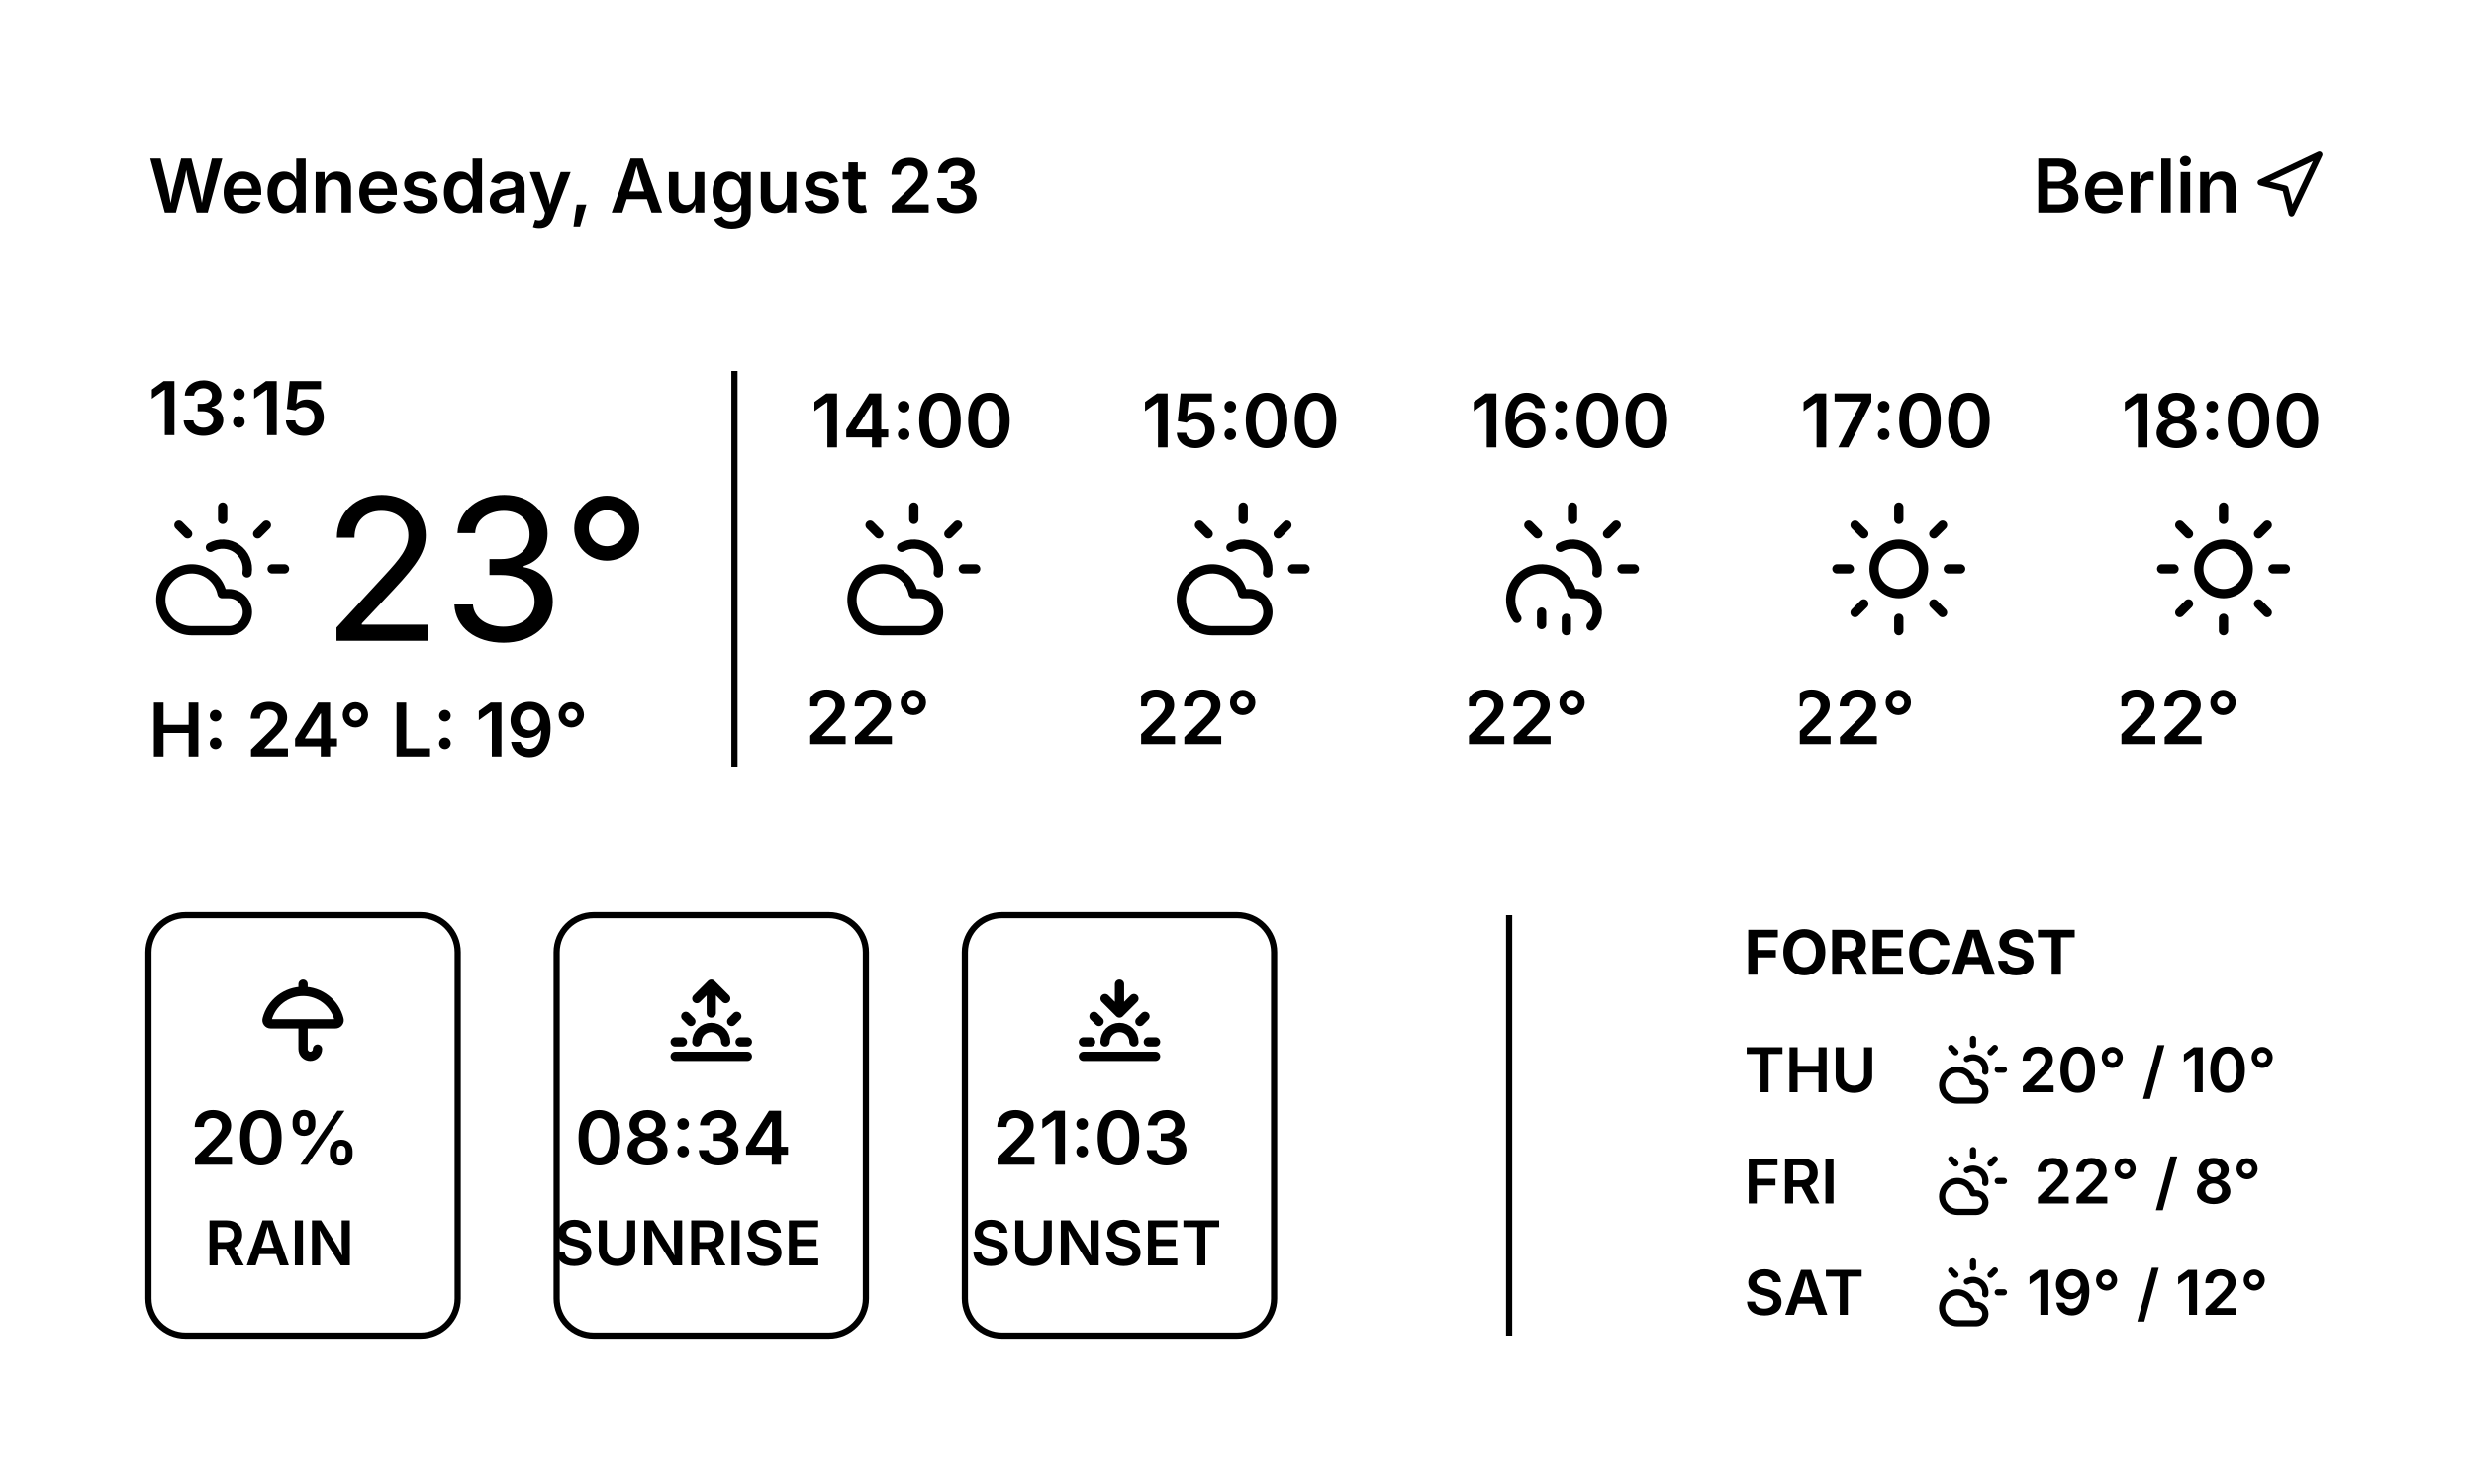
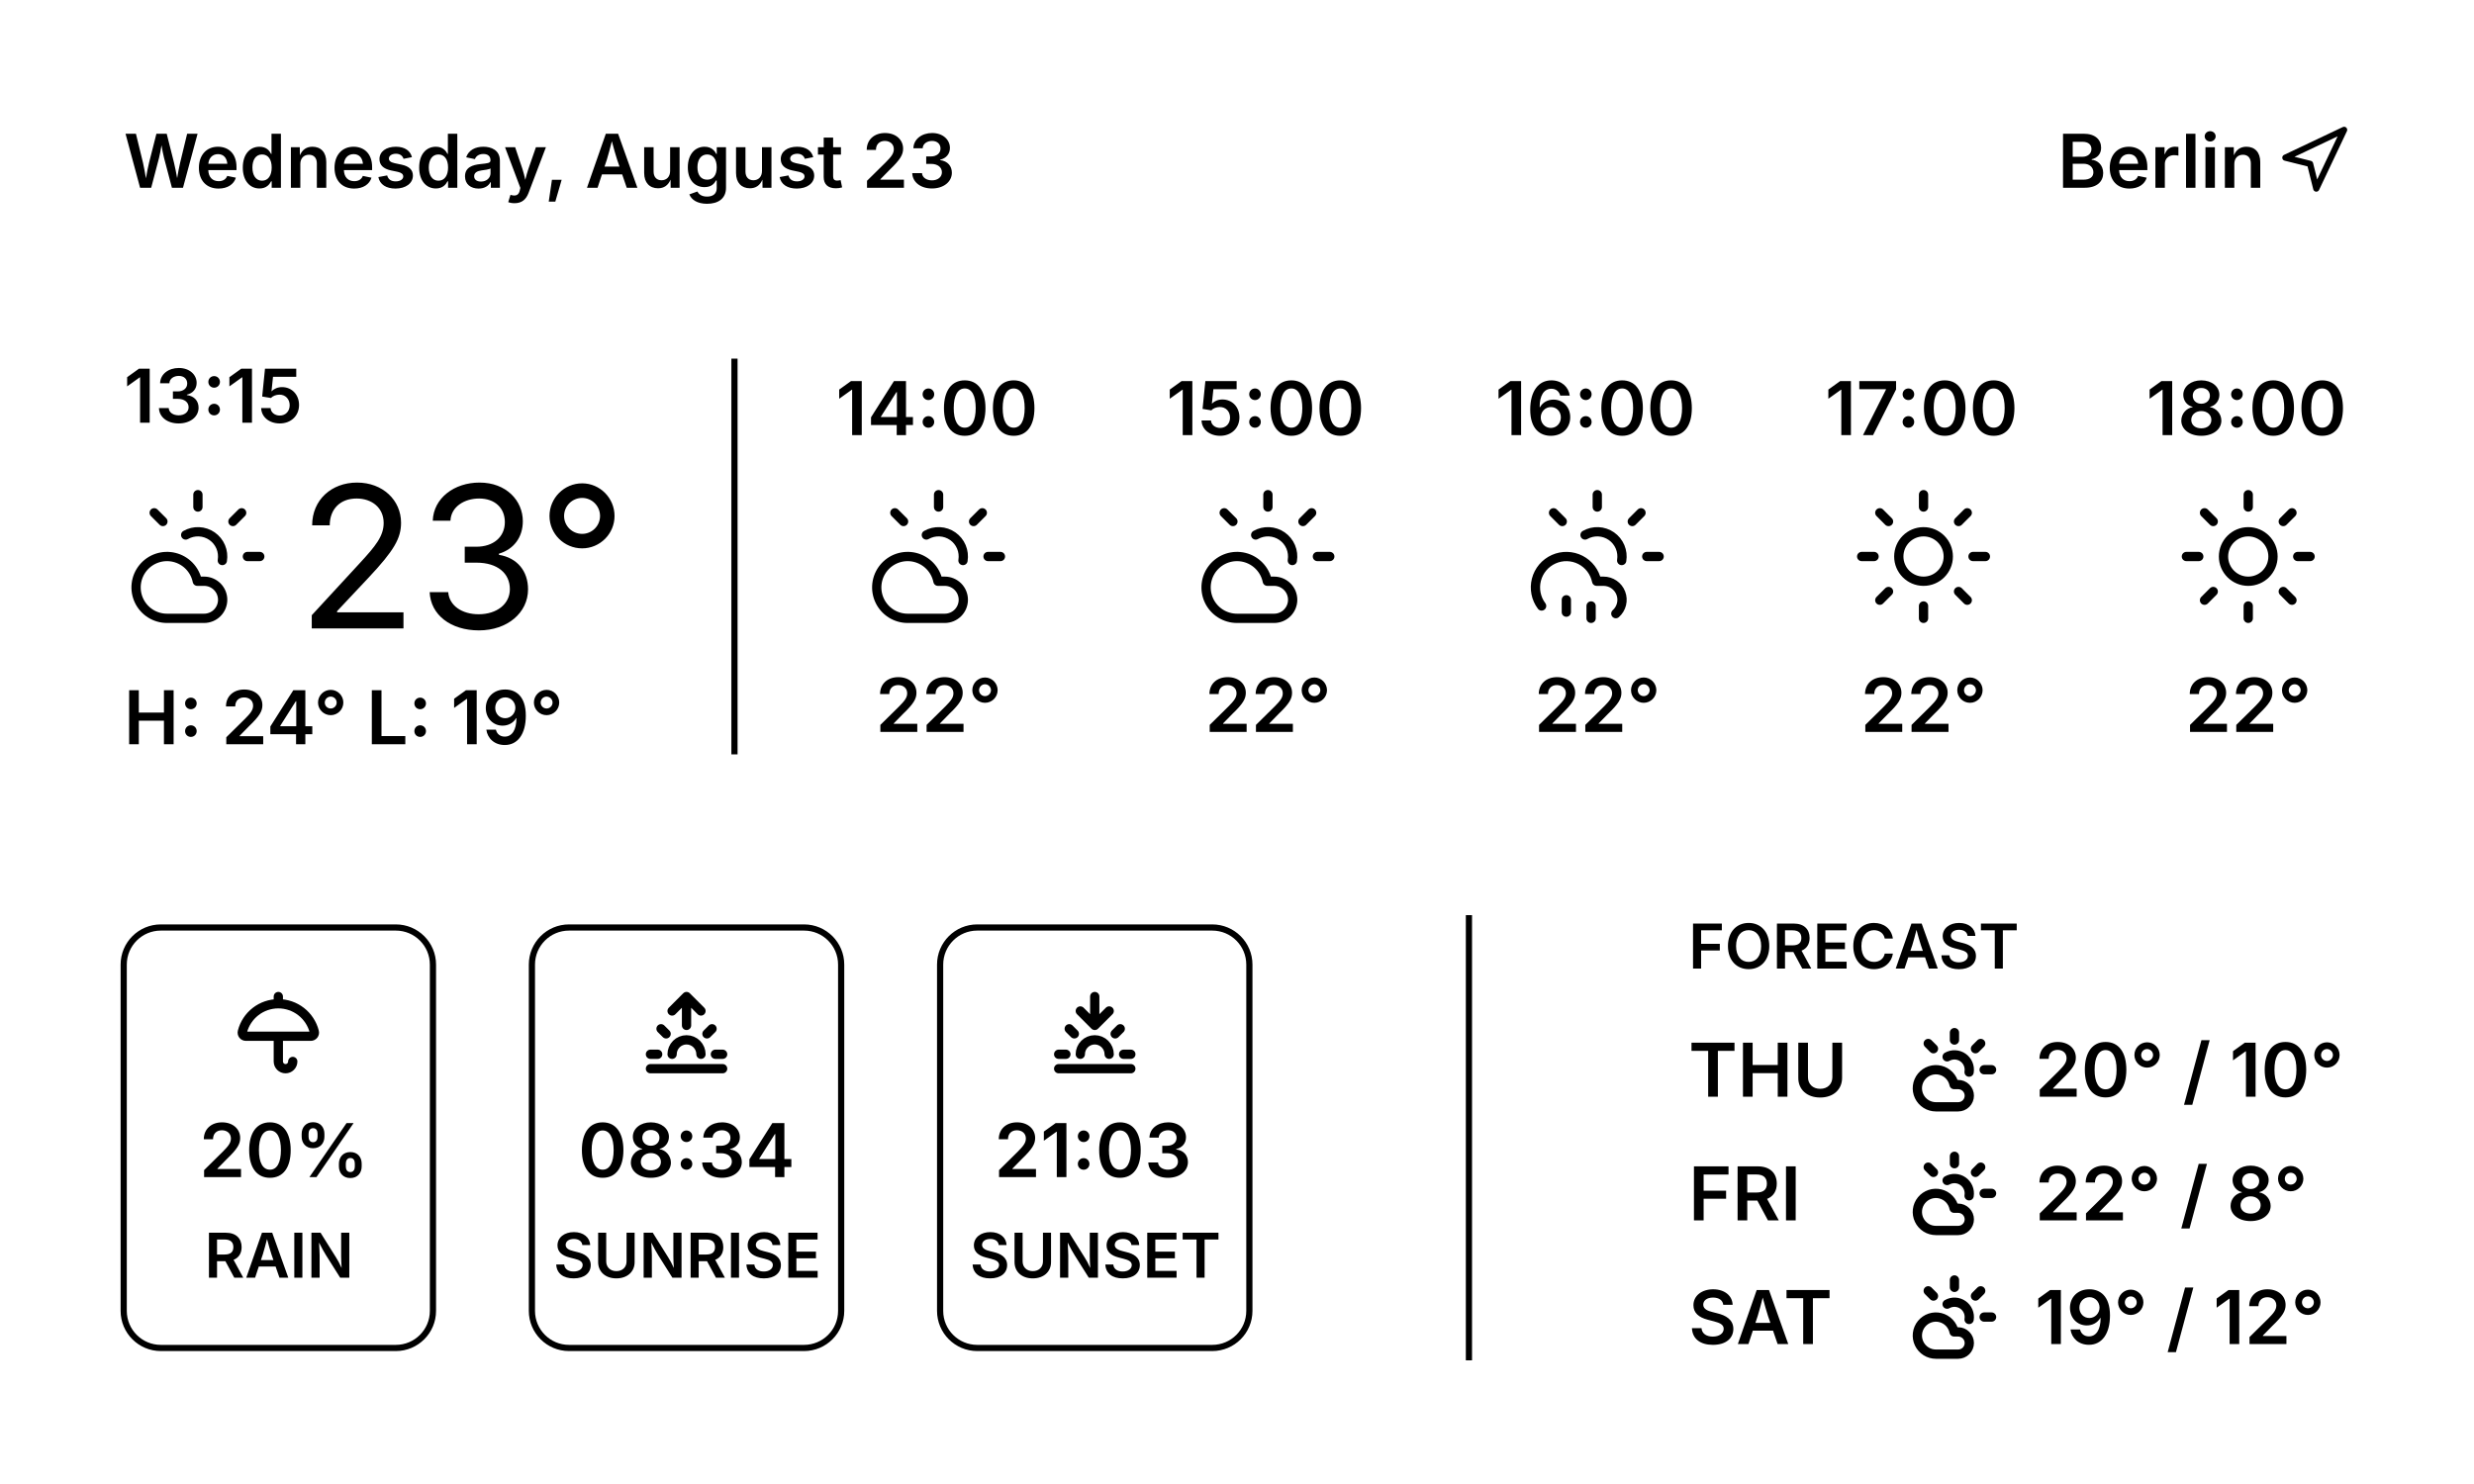
<svg xmlns="http://www.w3.org/2000/svg" width="800" height="480" viewBox="0 0 800 480" fill="none">
  <rect width="800" height="480" fill="#1E1E1E" />
  <rect width="800" height="480" fill="white" />
  <text fill="black" style="white-space: pre" xml:space="preserve" font-family="Inter" font-size="24" font-weight="600" letter-spacing="0em">
-     <tspan x="48" y="68.727">Wednesday, August 23</tspan>
+     <tspan x="40" y="60.727">Wednesday, August 23</tspan>
  </text>
  <text fill="black" style="white-space: pre" xml:space="preserve" font-family="Inter" font-size="24" font-weight="600" letter-spacing="0em">
-     <tspan x="657.344" y="68.727">Berlin</tspan>
+     <tspan x="665.344" y="60.727">Berlin</tspan>
  </text>
-   <path d="M731 59L750 50L741 69L739 61L731 59Z" stroke-width="2" stroke-linecap="round" stroke-linejoin="round" stroke="black" />
+   <path d="M739 51L758 42L749 61L747 53L739 51Z" stroke-width="2" stroke-linecap="round" stroke-linejoin="round" stroke="black" />
  <text fill="black" style="white-space: pre" xml:space="preserve" font-family="Inter" font-size="24" font-weight="600" letter-spacing="0em">
-     <tspan x="48" y="140.727">13:15</tspan>
+     <tspan x="40" y="136.727">13:15</tspan>
  </text>
-   <path d="M72 164V168M57.86 169.86L60.68 172.68M88 184H92M86.14 169.86L83.32 172.68M79.894 185.3C80.14 183.809 79.959 182.279 79.371 180.886C78.784 179.494 77.814 178.297 76.574 177.433C75.334 176.569 73.875 176.074 72.365 176.005C70.856 175.936 69.357 176.297 68.044 177.044M74 204H62C60.108 204 58.255 203.462 56.656 202.451C55.057 201.439 53.778 199.995 52.967 198.285C52.156 196.576 51.847 194.672 52.075 192.793C52.303 190.915 53.06 189.14 54.257 187.675C55.454 186.209 57.041 185.113 58.836 184.514C60.631 183.915 62.559 183.838 64.396 184.291C66.233 184.744 67.904 185.708 69.214 187.073C70.525 188.438 71.422 190.146 71.8 192H74C75.591 192 77.118 192.632 78.243 193.757C79.368 194.883 80 196.409 80 198C80 199.591 79.368 201.117 78.243 202.243C77.118 203.368 75.591 204 74 204Z" stroke-width="3" stroke-linecap="round" stroke-linejoin="round" stroke="black" />
+   <path d="M64 160V164M49.86 165.86L52.68 168.68M80 180H84M78.14 165.86L75.32 168.68M71.894 181.3C72.14 179.809 71.959 178.279 71.371 176.886C70.784 175.494 69.814 174.297 68.574 173.433C67.334 172.569 65.875 172.074 64.365 172.005C62.856 171.936 61.357 172.297 60.044 173.044M66 200H54C52.108 200 50.255 199.462 48.656 198.451C47.057 197.439 45.778 195.995 44.967 194.285C44.156 192.576 43.847 190.672 44.075 188.793C44.303 186.915 45.06 185.14 46.257 183.675C47.454 182.209 49.041 181.113 50.836 180.514C52.631 179.915 54.559 179.838 56.396 180.291C58.233 180.744 59.904 181.708 61.214 183.073C62.525 184.438 63.422 186.146 63.8 188H66C67.591 188 69.118 188.632 70.243 189.757C71.368 190.883 72 192.409 72 194C72 195.591 71.368 197.117 70.243 198.243C69.118 199.368 67.591 200 66 200Z" stroke-width="3" stroke-linecap="round" stroke-linejoin="round" stroke="black" />
  <text fill="black" style="white-space: pre" xml:space="preserve" font-family="Inter" font-size="64" letter-spacing="0em">
-     <tspan x="104" y="207.273">23°</tspan>
+     <tspan x="96" y="203.273">23°</tspan>
  </text>
  <text fill="black" style="white-space: pre" xml:space="preserve" font-family="Inter" font-size="24" font-weight="600" letter-spacing="0em">
-     <tspan x="48" y="244.727">H: 24° L: 19°</tspan>
+     <tspan x="40" y="240.727">H: 24° L: 19°</tspan>
  </text>
-   <rect x="237" y="120.5" width="1" height="127" stroke="black" />
+   <rect x="237" y="116.5" width="1" height="127" stroke="black" />
+   <text fill="black" style="white-space: pre" xml:space="preserve" font-family="Inter" font-size="24" font-weight="600" letter-spacing="0em">
+     <tspan x="270.254" y="140.727">14:00</tspan>
+   </text>
+   <path d="M303.5 160V164M289.36 165.86L292.18 168.68M319.5 180H323.5M317.64 165.86L314.82 168.68M311.394 181.3C311.64 179.809 311.459 178.279 310.871 176.886C310.284 175.494 309.314 174.297 308.074 173.433C306.834 172.569 305.375 172.074 303.865 172.005C302.356 171.936 300.857 172.297 299.544 173.044M305.5 200H293.5C291.608 200 289.755 199.462 288.156 198.451C286.557 197.439 285.278 195.995 284.467 194.285C283.656 192.576 283.347 190.672 283.575 188.793C283.803 186.915 284.56 185.14 285.757 183.675C286.954 182.209 288.542 181.113 290.336 180.514C292.131 179.915 294.059 179.838 295.896 180.291C297.733 180.744 299.404 181.708 300.714 183.073C302.025 184.438 302.922 186.146 303.3 188H305.5C307.091 188 308.617 188.632 309.743 189.757C310.868 190.883 311.5 192.409 311.5 194C311.5 195.591 310.868 197.117 309.743 198.243C308.617 199.368 307.091 200 305.5 200Z" stroke-width="3" stroke-linecap="round" stroke-linejoin="round" stroke="black" />
+   <text fill="black" style="white-space: pre" xml:space="preserve" font-family="Inter" font-size="24" font-weight="600" letter-spacing="0em">
+     <tspan x="283.098" y="236.727">22°</tspan>
+   </text>
+   <text fill="black" style="white-space: pre" xml:space="preserve" font-family="Inter" font-size="24" font-weight="600" letter-spacing="0em">
+     <tspan x="377.152" y="140.727">15:00</tspan>
+   </text>
+   <path d="M410 160V164M395.86 165.86L398.68 168.68M426 180H430M424.14 165.86L421.32 168.68M417.894 181.3C418.14 179.809 417.959 178.279 417.371 176.886C416.784 175.494 415.814 174.297 414.574 173.433C413.334 172.569 411.875 172.074 410.365 172.005C408.856 171.936 407.357 172.297 406.044 173.044M412 200H400C398.108 200 396.255 199.462 394.656 198.451C393.057 197.439 391.778 195.995 390.967 194.285C390.156 192.576 389.847 190.672 390.075 188.793C390.303 186.915 391.06 185.14 392.257 183.675C393.454 182.209 395.042 181.113 396.836 180.514C398.631 179.915 400.559 179.838 402.396 180.291C404.233 180.744 405.904 181.708 407.214 183.073C408.525 184.438 409.422 186.146 409.8 188H412C413.591 188 415.117 188.632 416.243 189.757C417.368 190.883 418 192.409 418 194C418 195.591 417.368 197.117 416.243 198.243C415.117 199.368 413.591 200 412 200Z" stroke-width="3" stroke-linecap="round" stroke-linejoin="round" stroke="black" />
+   <text fill="black" style="white-space: pre" xml:space="preserve" font-family="Inter" font-size="24" font-weight="600" letter-spacing="0em">
+     <tspan x="389.598" y="236.727">22°</tspan>
+   </text>
+   <text fill="black" style="white-space: pre" xml:space="preserve" font-family="Inter" font-size="24" font-weight="600" letter-spacing="0em">
+     <tspan x="483.465" y="140.727">16:00</tspan>
+   </text>
+   <path d="M516.5 160V164M502.36 165.86L505.18 168.68M532.5 180H536.5M530.64 165.86L527.82 168.68M524.394 181.3C524.64 179.809 524.459 178.279 523.871 176.886C523.284 175.494 522.314 174.297 521.074 173.433C519.834 172.569 518.375 172.074 516.865 172.005C515.356 171.936 513.857 172.297 512.544 173.044M498.5 196C497.601 194.8 496.983 193.414 496.693 191.943C496.402 190.472 496.446 188.955 496.82 187.504C497.195 186.052 497.892 184.703 498.858 183.557C499.824 182.411 501.036 181.497 502.403 180.883C503.771 180.268 505.259 179.969 506.758 180.007C508.256 180.045 509.727 180.42 511.061 181.103C512.396 181.787 513.559 182.761 514.466 183.955C515.373 185.149 516 186.531 516.3 188H518.5C519.717 187.998 520.906 188.366 521.908 189.056C522.911 189.745 523.68 190.724 524.114 191.86C524.548 192.997 524.626 194.239 524.338 195.422C524.05 196.604 523.409 197.671 522.5 198.48M514.5 196V200M506.5 194V198" stroke-width="3" stroke-linecap="round" stroke-linejoin="round" stroke="black" />
+   <text fill="black" style="white-space: pre" xml:space="preserve" font-family="Inter" font-size="24" font-weight="600" letter-spacing="0em">
+     <tspan x="496.098" y="236.727">22°</tspan>
+   </text>
+   <text fill="black" style="white-space: pre" xml:space="preserve" font-family="Inter" font-size="24" font-weight="600" letter-spacing="0em">
+     <tspan x="590.113" y="140.727">17:00</tspan>
+   </text>
+   <path d="M622 160V164M622 196V200M607.86 165.86L610.68 168.68M633.32 191.32L636.14 194.14M602 180H606M638 180H642M610.68 191.32L607.86 194.14M636.14 165.86L633.32 168.68M630 180C630 184.418 626.418 188 622 188C617.582 188 614 184.418 614 180C614 175.582 617.582 172 622 172C626.418 172 630 175.582 630 180Z" stroke-width="3" stroke-linecap="round" stroke-linejoin="round" stroke="black" />
+   <text fill="black" style="white-space: pre" xml:space="preserve" font-family="Inter" font-size="24" font-weight="600" letter-spacing="0em">
+     <tspan x="601.598" y="236.727">22°</tspan>
+   </text>
+   <text fill="black" style="white-space: pre" xml:space="preserve" font-family="Inter" font-size="24" font-weight="600" letter-spacing="0em">
+     <tspan x="694" y="140.727">18:00</tspan>
+   </text>
+   <path d="M727 160V164M727 196V200M712.86 165.86L715.68 168.68M738.32 191.32L741.14 194.14M707 180H711M743 180H747M715.68 191.32L712.86 194.14M741.14 165.86L738.32 168.68M735 180C735 184.418 731.418 188 727 188C722.582 188 719 184.418 719 180C719 175.582 722.582 172 727 172C731.418 172 735 175.582 735 180Z" stroke-width="3" stroke-linecap="round" stroke-linejoin="round" stroke="black" />
+   <text fill="black" style="white-space: pre" xml:space="preserve" font-family="Inter" font-size="24" font-weight="600" letter-spacing="0em">
+     <tspan x="706.598" y="236.727">22°</tspan>
+   </text>
+   <rect x="40" y="300" width="100" height="136" rx="12" stroke="black" stroke-width="2" stroke-miterlimit="16" />
  <g clip-path="url(#clip0_0_1)">
-     <text fill="black" style="white-space: pre" xml:space="preserve" font-family="Inter" font-size="24" font-weight="600" letter-spacing="0em">
-       <tspan x="262.254" y="144.727">14:00</tspan>
-     </text>
-     <path d="M295.5 164V168M281.36 169.86L284.18 172.68M311.5 184H315.5M309.64 169.86L306.82 172.68M303.394 185.3C303.64 183.809 303.459 182.279 302.871 180.886C302.284 179.494 301.314 178.297 300.074 177.433C298.834 176.569 297.375 176.074 295.865 176.005C294.356 175.936 292.857 176.297 291.544 177.044M297.5 204H285.5C283.608 204 281.755 203.462 280.156 202.451C278.557 201.439 277.278 199.995 276.467 198.285C275.656 196.576 275.347 194.672 275.575 192.793C275.803 190.915 276.56 189.14 277.757 187.675C278.954 186.209 280.542 185.113 282.336 184.514C284.131 183.915 286.059 183.838 287.896 184.291C289.733 184.744 291.404 185.708 292.714 187.073C294.025 188.438 294.922 190.146 295.3 192H297.5C299.091 192 300.617 192.632 301.743 193.757C302.868 194.883 303.5 196.409 303.5 198C303.5 199.591 302.868 201.117 301.743 202.243C300.617 203.368 299.091 204 297.5 204Z" stroke-width="3" stroke-linecap="round" stroke-linejoin="round" stroke="black" />
-     <text text-anchor="middle" fill="black" style="white-space: pre" xml:space="preserve" font-family="Inter" font-size="24" font-weight="600" letter-spacing="0em">
-       <tspan x="295.5" y="240.727">22°</tspan>
-     </text>
+     <path d="M90 335.167V343.333C90 343.952 90.246 344.546 90.683 344.983C91.121 345.421 91.715 345.667 92.333 345.667C92.952 345.667 93.546 345.421 93.983 344.983C94.421 344.546 94.667 343.952 94.667 343.333M90 322.333V324.667M100.491 335.167C100.672 335.168 100.851 335.127 101.014 335.048C101.177 334.968 101.319 334.851 101.429 334.707C101.538 334.562 101.613 334.395 101.647 334.216C101.68 334.038 101.672 333.855 101.622 333.68C100.961 331.101 99.46 328.814 97.355 327.182C95.251 325.549 92.664 324.663 90.001 324.663C87.338 324.663 84.75 325.549 82.646 327.182C80.542 328.814 79.041 331.101 78.379 333.68C78.329 333.854 78.321 334.036 78.354 334.214C78.387 334.391 78.461 334.559 78.57 334.703C78.678 334.847 78.819 334.963 78.98 335.044C79.142 335.125 79.32 335.167 79.5 335.167H100.491Z" stroke-width="3" stroke-linecap="round" stroke-linejoin="round" stroke="black" />
  </g>
-   <g clip-path="url(#clip1_0_1)">
-     <text fill="black" style="white-space: pre" xml:space="preserve" font-family="Inter" font-size="24" font-weight="600" letter-spacing="0em">
-       <tspan x="369.152" y="144.727">15:00</tspan>
-     </text>
-     <path d="M402 164V168M387.86 169.86L390.68 172.68M418 184H422M416.14 169.86L413.32 172.68M409.894 185.3C410.14 183.809 409.959 182.279 409.371 180.886C408.784 179.494 407.814 178.297 406.574 177.433C405.334 176.569 403.875 176.074 402.365 176.005C400.856 175.936 399.357 176.297 398.044 177.044M404 204H392C390.108 204 388.255 203.462 386.656 202.451C385.057 201.439 383.778 199.995 382.967 198.285C382.156 196.576 381.847 194.672 382.075 192.793C382.303 190.915 383.06 189.14 384.257 187.675C385.454 186.209 387.042 185.113 388.836 184.514C390.631 183.915 392.559 183.838 394.396 184.291C396.233 184.744 397.904 185.708 399.214 187.073C400.525 188.438 401.422 190.146 401.8 192H404C405.591 192 407.117 192.632 408.243 193.757C409.368 194.883 410 196.409 410 198C410 199.591 409.368 201.117 408.243 202.243C407.117 203.368 405.591 204 404 204Z" stroke-width="3" stroke-linecap="round" stroke-linejoin="round" stroke="black" />
-     <text text-anchor="middle" fill="black" style="white-space: pre" xml:space="preserve" font-family="Inter" font-size="24" font-weight="600" letter-spacing="0em">
-       <tspan x="402" y="240.727">22°</tspan>
-     </text>
-   </g>
-   <g clip-path="url(#clip2_0_1)">
-     <text fill="black" style="white-space: pre" xml:space="preserve" font-family="Inter" font-size="24" font-weight="600" letter-spacing="0em">
-       <tspan x="475.465" y="144.727">16:00</tspan>
-     </text>
-     <path d="M508.5 164V168M494.36 169.86L497.18 172.68M524.5 184H528.5M522.64 169.86L519.82 172.68M516.394 185.3C516.64 183.809 516.459 182.279 515.871 180.886C515.284 179.494 514.314 178.297 513.074 177.433C511.834 176.569 510.375 176.074 508.865 176.005C507.356 175.936 505.857 176.297 504.544 177.044M490.5 200C489.601 198.8 488.983 197.414 488.693 195.943C488.402 194.472 488.446 192.955 488.82 191.504C489.195 190.052 489.892 188.703 490.858 187.557C491.824 186.411 493.036 185.497 494.403 184.883C495.771 184.268 497.259 183.969 498.758 184.007C500.256 184.045 501.727 184.42 503.061 185.103C504.396 185.787 505.559 186.761 506.466 187.955C507.373 189.149 508 190.531 508.3 192H510.5C511.717 191.998 512.906 192.366 513.908 193.056C514.911 193.745 515.68 194.724 516.114 195.86C516.548 196.997 516.626 198.239 516.338 199.422C516.05 200.604 515.409 201.671 514.5 202.48M506.5 200V204M498.5 198V202" stroke-width="3" stroke-linecap="round" stroke-linejoin="round" stroke="black" />
-     <text text-anchor="middle" fill="black" style="white-space: pre" xml:space="preserve" font-family="Inter" font-size="24" font-weight="600" letter-spacing="0em">
-       <tspan x="508.5" y="240.727">22°</tspan>
-     </text>
-   </g>
-   <g clip-path="url(#clip3_0_1)">
-     <text fill="black" style="white-space: pre" xml:space="preserve" font-family="Inter" font-size="24" font-weight="600" letter-spacing="0em">
-       <tspan x="582.113" y="144.727">17:00</tspan>
-     </text>
-     <path d="M614 164V168M614 200V204M599.86 169.86L602.68 172.68M625.32 195.32L628.14 198.14M594 184H598M630 184H634M602.68 195.32L599.86 198.14M628.14 169.86L625.32 172.68M622 184C622 188.418 618.418 192 614 192C609.582 192 606 188.418 606 184C606 179.582 609.582 176 614 176C618.418 176 622 179.582 622 184Z" stroke-width="3" stroke-linecap="round" stroke-linejoin="round" stroke="black" />
-     <text text-anchor="middle" fill="black" style="white-space: pre" xml:space="preserve" font-family="Inter" font-size="24" font-weight="600" letter-spacing="0em">
-       <tspan x="614" y="240.727">22°</tspan>
-     </text>
-   </g>
-   <g clip-path="url(#clip4_0_1)">
-     <text fill="black" style="white-space: pre" xml:space="preserve" font-family="Inter" font-size="24" font-weight="600" letter-spacing="0em">
-       <tspan x="686" y="144.727">18:00</tspan>
-     </text>
-     <path d="M719 164V168M719 200V204M704.86 169.86L707.68 172.68M730.32 195.32L733.14 198.14M699 184H703M735 184H739M707.68 195.32L704.86 198.14M733.14 169.86L730.32 172.68M727 184C727 188.418 723.418 192 719 192C714.582 192 711 188.418 711 184C711 179.582 714.582 176 719 176C723.418 176 727 179.582 727 184Z" stroke-width="3" stroke-linecap="round" stroke-linejoin="round" stroke="black" />
-     <text text-anchor="middle" fill="black" style="white-space: pre" xml:space="preserve" font-family="Inter" font-size="24" font-weight="600" letter-spacing="0em">
-       <tspan x="719" y="240.727">22°</tspan>
-     </text>
-   </g>
-   <rect x="48" y="296" width="100" height="136" rx="12" stroke="black" stroke-width="2" stroke-miterlimit="16" />
-   <g clip-path="url(#clip5_0_1)">
-     <path d="M98 331.167V339.333C98 339.952 98.246 340.546 98.683 340.983C99.121 341.421 99.715 341.667 100.333 341.667C100.952 341.667 101.546 341.421 101.983 340.983C102.421 340.546 102.667 339.952 102.667 339.333M98 318.333V320.667M108.491 331.167C108.672 331.168 108.851 331.127 109.014 331.048C109.177 330.968 109.319 330.851 109.429 330.707C109.538 330.562 109.613 330.395 109.647 330.216C109.68 330.038 109.672 329.855 109.622 329.68C108.961 327.101 107.46 324.814 105.355 323.182C103.251 321.549 100.664 320.663 98.001 320.663C95.338 320.663 92.75 321.549 90.646 323.182C88.542 324.814 87.041 327.101 86.379 329.68C86.329 329.854 86.321 330.036 86.354 330.214C86.387 330.391 86.461 330.559 86.57 330.703C86.678 330.847 86.819 330.963 86.98 331.044C87.142 331.125 87.32 331.167 87.5 331.167H108.491Z" stroke-width="3" stroke-linecap="round" stroke-linejoin="round" stroke="black" />
-   </g>
-   <text text-anchor="middle" fill="black" style="white-space: pre" xml:space="preserve" font-family="Inter" font-size="24" font-weight="600" letter-spacing="0em">
-     <tspan x="98" y="376.727">20%</tspan>
-   </text>
-   <text text-anchor="middle" fill="black" style="white-space: pre" xml:space="preserve" font-family="Inter" font-size="20" font-weight="600" letter-spacing="0em">
-     <tspan x="98" y="409.273">RAIN</tspan>
-   </text>
-   <rect x="180" y="296" width="100" height="136" rx="12" stroke="black" stroke-width="2" stroke-miterlimit="16" />
-   <g clip-path="url(#clip6_0_1)">
-     <path d="M230 318.333V327.667M234.667 323L230 318.333L225.333 323M221.752 328.752L223.397 330.397M218.333 337H220.667M239.333 337H241.667M238.248 328.752L236.603 330.397M241.667 341.667H218.333M234.667 337C234.667 335.762 234.175 334.575 233.3 333.7C232.425 332.825 231.238 332.333 230 332.333C228.762 332.333 227.575 332.825 226.7 333.7C225.825 334.575 225.333 335.762 225.333 337" stroke-width="3" stroke-linecap="round" stroke-linejoin="round" stroke="black" />
-   </g>
-   <text text-anchor="middle" fill="black" style="white-space: pre" xml:space="preserve" font-family="Inter" font-size="24" font-weight="600" letter-spacing="0em">
-     <tspan x="230" y="376.727">08:34</tspan>
-   </text>
-   <text text-anchor="middle" fill="black" style="white-space: pre" xml:space="preserve" font-family="Inter" font-size="20" font-weight="600" letter-spacing="0em">
-     <tspan x="230" y="409.273">SUNRISE</tspan>
-   </text>
-   <rect x="312" y="296" width="100" height="136" rx="12" stroke="black" stroke-width="2" stroke-miterlimit="16" />
-   <g clip-path="url(#clip7_0_1)">
-     <path d="M362 327.667V318.333M357.333 323L362 327.667L366.667 323M353.752 328.752L355.397 330.397M350.333 337H352.667M371.333 337H373.667M370.248 328.752L368.603 330.397M373.667 341.667H350.333M366.667 337C366.667 335.762 366.175 334.575 365.3 333.7C364.425 332.825 363.238 332.333 362 332.333C360.762 332.333 359.575 332.825 358.7 333.7C357.825 334.575 357.333 335.762 357.333 337" stroke-width="3" stroke-linecap="round" stroke-linejoin="round" stroke="black" />
-   </g>
-   <text text-anchor="middle" fill="black" style="white-space: pre" xml:space="preserve" font-family="Inter" font-size="24" font-weight="600" letter-spacing="0em">
-     <tspan x="362" y="376.727">21:03</tspan>
-   </text>
-   <text text-anchor="middle" fill="black" style="white-space: pre" xml:space="preserve" font-family="Inter" font-size="20" font-weight="600" letter-spacing="0em">
-     <tspan x="362" y="409.273">SUNSET</tspan>
-   </text>
-   <rect x="487.5" y="296.5" width="1" height="135" stroke="black" />
-   <text fill="black" style="white-space: pre" xml:space="preserve" font-family="Inter" font-size="20" font-weight="bold" letter-spacing="0em">
-     <tspan x="564" y="315.273">FORECAST</tspan>
+   <text fill="black" style="white-space: pre" xml:space="preserve" font-family="Inter" font-size="24" font-weight="600" letter-spacing="0em">
+     <tspan x="64.418" y="380.727">20%</tspan>
  </text>
  <text fill="black" style="white-space: pre" xml:space="preserve" font-family="Inter" font-size="20" font-weight="600" letter-spacing="0em">
-     <tspan x="564" y="353.273">THU</tspan>
+     <tspan x="66.103" y="413.273">RAIN</tspan>
  </text>
-   <path d="M637.999 336V338M630.929 338.93L632.339 340.34M646 346H648M645.07 338.93L643.66 340.34M641.947 346.65C642.07 345.904 641.979 345.139 641.685 344.443C641.392 343.747 640.907 343.148 640.287 342.716C639.667 342.285 638.937 342.037 638.182 342.003C637.427 341.968 636.678 342.148 636.021 342.522M639 356H632.999C632.053 356 631.127 355.731 630.327 355.225C629.527 354.72 628.888 353.997 628.482 353.143C628.077 352.288 627.922 351.336 628.037 350.397C628.151 349.458 628.529 348.57 629.127 347.837C629.726 347.105 630.52 346.557 631.417 346.257C632.315 345.958 633.279 345.919 634.197 346.145C635.116 346.372 635.951 346.854 636.607 347.537C637.262 348.219 637.71 349.073 637.899 350H639C639.795 350 640.558 350.316 641.121 350.879C641.684 351.441 642 352.204 642 353C642 353.796 641.684 354.559 641.121 355.121C640.558 355.684 639.795 356 639 356Z" stroke-width="2" stroke-linecap="round" stroke-linejoin="round" stroke="black" />
-   <text text-anchor="middle" fill="black" style="white-space: pre" xml:space="preserve" font-family="Inter" font-size="20" font-weight="600" letter-spacing="0em">
-     <tspan x="702" y="353.273">20° / 10°</tspan>
+   <rect x="172" y="300" width="100" height="136" rx="12" stroke="black" stroke-width="2" stroke-miterlimit="16" />
+   <g clip-path="url(#clip1_0_1)">
+     <path d="M222 322.333V331.667M226.667 327L222 322.333L217.333 327M213.752 332.752L215.397 334.397M210.333 341H212.667M231.333 341H233.667M230.248 332.752L228.603 334.397M233.667 345.667H210.333M226.667 341C226.667 339.762 226.175 338.575 225.3 337.7C224.425 336.825 223.238 336.333 222 336.333C220.762 336.333 219.575 336.825 218.7 337.7C217.825 338.575 217.333 339.762 217.333 341" stroke-width="3" stroke-linecap="round" stroke-linejoin="round" stroke="black" />
+   </g>
+   <text fill="black" style="white-space: pre" xml:space="preserve" font-family="Inter" font-size="24" font-weight="600" letter-spacing="0em">
+     <tspan x="186.961" y="380.727">08:34</tspan>
  </text>
  <text fill="black" style="white-space: pre" xml:space="preserve" font-family="Inter" font-size="20" font-weight="600" letter-spacing="0em">
-     <tspan x="564" y="389.273">FRI</tspan>
+     <tspan x="178.943" y="413.273">SUNRISE</tspan>
  </text>
-   <path d="M637.999 372V374M630.929 374.93L632.339 376.34M646 382H648M645.07 374.93L643.66 376.34M641.947 382.65C642.07 381.904 641.979 381.139 641.685 380.443C641.392 379.747 640.907 379.148 640.287 378.716C639.667 378.285 638.937 378.037 638.182 378.003C637.427 377.968 636.678 378.148 636.021 378.522M639 392H632.999C632.053 392 631.127 391.731 630.327 391.225C629.527 390.72 628.888 389.997 628.482 389.143C628.077 388.288 627.922 387.336 628.037 386.397C628.151 385.458 628.529 384.57 629.127 383.837C629.726 383.105 630.52 382.557 631.417 382.257C632.315 381.958 633.279 381.919 634.197 382.145C635.116 382.372 635.951 382.854 636.607 383.537C637.262 384.219 637.71 385.073 637.899 386H639C639.795 386 640.558 386.316 641.121 386.879C641.684 387.441 642 388.204 642 389C642 389.796 641.684 390.559 641.121 391.121C640.558 391.684 639.795 392 639 392Z" stroke-width="2" stroke-linecap="round" stroke-linejoin="round" stroke="black" />
-   <text text-anchor="middle" fill="black" style="white-space: pre" xml:space="preserve" font-family="Inter" font-size="20" font-weight="600" letter-spacing="0em">
-     <tspan x="702" y="389.273">22° / 8°</tspan>
+   <rect x="304" y="300" width="100" height="136" rx="12" stroke="black" stroke-width="2" stroke-miterlimit="16" />
+   <g clip-path="url(#clip2_0_1)">
+     <path d="M354 331.667V322.333M349.333 327L354 331.667L358.667 327M345.752 332.752L347.397 334.397M342.333 341H344.667M363.333 341H365.667M362.248 332.752L360.603 334.397M365.667 345.667H342.333M358.667 341C358.667 339.762 358.175 338.575 357.3 337.7C356.425 336.825 355.238 336.333 354 336.333C352.762 336.333 351.575 336.825 350.7 337.7C349.825 338.575 349.333 339.762 349.333 341" stroke-width="3" stroke-linecap="round" stroke-linejoin="round" stroke="black" />
+   </g>
+   <text fill="black" style="white-space: pre" xml:space="preserve" font-family="Inter" font-size="24" font-weight="600" letter-spacing="0em">
+     <tspan x="321.48" y="380.727">21:03</tspan>
  </text>
  <text fill="black" style="white-space: pre" xml:space="preserve" font-family="Inter" font-size="20" font-weight="600" letter-spacing="0em">
-     <tspan x="564" y="425.273">SAT</tspan>
+     <tspan x="313.59" y="413.273">SUNSET</tspan>
  </text>
-   <path d="M637.999 408V410M630.929 410.93L632.339 412.34M646 418H648M645.07 410.93L643.66 412.34M641.947 418.65C642.07 417.904 641.979 417.139 641.685 416.443C641.392 415.747 640.907 415.148 640.287 414.716C639.667 414.285 638.937 414.037 638.182 414.003C637.427 413.968 636.678 414.148 636.021 414.522M639 428H632.999C632.053 428 631.127 427.731 630.327 427.225C629.527 426.72 628.888 425.997 628.482 425.143C628.077 424.288 627.922 423.336 628.037 422.397C628.151 421.458 628.529 420.57 629.127 419.837C629.726 419.105 630.52 418.557 631.417 418.257C632.315 417.958 633.279 417.919 634.197 418.145C635.116 418.372 635.951 418.854 636.607 419.537C637.262 420.219 637.71 421.073 637.899 422H639C639.795 422 640.558 422.316 641.121 422.879C641.684 423.441 642 424.204 642 425C642 425.796 641.684 426.559 641.121 427.121C640.558 427.684 639.795 428 639 428Z" stroke-width="2" stroke-linecap="round" stroke-linejoin="round" stroke="black" />
-   <text text-anchor="middle" fill="black" style="white-space: pre" xml:space="preserve" font-family="Inter" font-size="20" font-weight="600" letter-spacing="0em">
-     <tspan x="702" y="425.273">19° / 12°</tspan>
+   <rect x="474.5" y="296.5" width="1" height="143" stroke="black" />
+   <text fill="black" style="white-space: pre" xml:space="preserve" font-family="Inter" font-size="20" font-weight="600" letter-spacing="0em">
+     <tspan x="546" y="313.273">FORECAST</tspan>
+   </text>
+   <text fill="black" style="white-space: pre" xml:space="preserve" font-family="Inter" font-size="24" font-weight="600" letter-spacing="0em">
+     <tspan x="546" y="354.727">THU</tspan>
+   </text>
+   <g clip-path="url(#clip3_0_1)">
+     <path d="M631.999 334V336.4M623.515 337.516L625.207 339.208M641.6 346H644M640.484 337.516L638.792 339.208M636.736 346.78C636.884 345.885 636.775 344.967 636.422 344.132C636.07 343.297 635.488 342.578 634.744 342.06C634 341.541 633.124 341.244 632.219 341.203C631.313 341.162 630.414 341.378 629.626 341.826M633.199 358H625.999C624.864 358 623.752 357.677 622.792 357.071C621.833 356.464 621.065 355.597 620.579 354.571C620.092 353.546 619.907 352.403 620.044 351.276C620.181 350.149 620.635 349.084 621.353 348.205C622.071 347.326 623.024 346.668 624.101 346.309C625.178 345.949 626.334 345.903 627.437 346.174C628.539 346.446 629.542 347.025 630.328 347.844C631.114 348.663 631.652 349.688 631.879 350.8H633.199C634.154 350.8 635.07 351.179 635.745 351.854C636.42 352.53 636.8 353.445 636.8 354.4C636.8 355.355 636.42 356.27 635.745 356.946C635.07 357.621 634.154 358 633.199 358Z" stroke-width="3" stroke-linecap="round" stroke-linejoin="round" stroke="black" />
+   </g>
+   <text fill="black" style="white-space: pre" xml:space="preserve" font-family="Inter" font-size="24" font-weight="600" letter-spacing="0em">
+     <tspan x="658" y="354.727">20° / 10°</tspan>
+   </text>
+   <text fill="black" style="white-space: pre" xml:space="preserve" font-family="Inter" font-size="24" font-weight="600" letter-spacing="0em">
+     <tspan x="546" y="394.727">FRI</tspan>
+   </text>
+   <g clip-path="url(#clip4_0_1)">
+     <path d="M631.999 374V376.4M623.515 377.516L625.207 379.208M641.6 386H644M640.484 377.516L638.792 379.208M636.736 386.78C636.884 385.885 636.775 384.967 636.422 384.132C636.07 383.297 635.488 382.578 634.744 382.06C634 381.541 633.124 381.244 632.219 381.203C631.313 381.162 630.414 381.378 629.626 381.826M633.199 398H625.999C624.864 398 623.752 397.677 622.792 397.071C621.833 396.464 621.065 395.597 620.579 394.571C620.092 393.546 619.907 392.403 620.044 391.276C620.181 390.149 620.635 389.084 621.353 388.205C622.071 387.326 623.024 386.668 624.101 386.309C625.178 385.949 626.334 385.903 627.437 386.174C628.539 386.446 629.542 387.025 630.328 387.844C631.114 388.663 631.652 389.688 631.879 390.8H633.199C634.154 390.8 635.07 391.179 635.745 391.854C636.42 392.53 636.8 393.445 636.8 394.4C636.8 395.355 636.42 396.27 635.745 396.946C635.07 397.621 634.154 398 633.199 398Z" stroke-width="3" stroke-linecap="round" stroke-linejoin="round" stroke="black" />
+   </g>
+   <text fill="black" style="white-space: pre" xml:space="preserve" font-family="Inter" font-size="24" font-weight="600" letter-spacing="0em">
+     <tspan x="658" y="394.727">22° / 8°</tspan>
+   </text>
+   <text fill="black" style="white-space: pre" xml:space="preserve" font-family="Inter" font-size="24" font-weight="600" letter-spacing="0em">
+     <tspan x="546" y="434.727">SAT</tspan>
+   </text>
+   <g clip-path="url(#clip5_0_1)">
+     <path d="M631.999 414V416.4M623.515 417.516L625.207 419.208M641.6 426H644M640.484 417.516L638.792 419.208M636.736 426.78C636.884 425.885 636.775 424.967 636.422 424.132C636.07 423.297 635.488 422.578 634.744 422.06C634 421.541 633.124 421.244 632.219 421.203C631.313 421.162 630.414 421.378 629.626 421.826M633.199 438H625.999C624.864 438 623.752 437.677 622.792 437.071C621.833 436.464 621.065 435.597 620.579 434.571C620.092 433.546 619.907 432.403 620.044 431.276C620.181 430.149 620.635 429.084 621.353 428.205C622.071 427.326 623.024 426.668 624.101 426.309C625.178 425.949 626.334 425.903 627.437 426.174C628.539 426.446 629.542 427.025 630.328 427.844C631.114 428.663 631.652 429.688 631.879 430.8H633.199C634.154 430.8 635.07 431.179 635.745 431.854C636.42 432.53 636.8 433.445 636.8 434.4C636.8 435.355 636.42 436.27 635.745 436.946C635.07 437.621 634.154 438 633.199 438Z" stroke-width="3" stroke-linecap="round" stroke-linejoin="round" stroke="black" />
+   </g>
+   <text fill="black" style="white-space: pre" xml:space="preserve" font-family="Inter" font-size="24" font-weight="600" letter-spacing="0em">
+     <tspan x="658" y="434.727">19° / 12°</tspan>
  </text>
  <defs>
    <clipPath id="clip0_0_1">
-       <rect width="67" height="120" fill="white" transform="translate(262 124)" />
+       <rect width="28" height="28" fill="white" transform="translate(76 320)" />
    </clipPath>
    <clipPath id="clip1_0_1">
-       <rect width="66" height="120" fill="white" transform="translate(369 124)" />
+       <rect width="28" height="28" fill="white" transform="translate(208 320)" />
    </clipPath>
    <clipPath id="clip2_0_1">
-       <rect width="67" height="120" fill="white" transform="translate(475 124)" />
+       <rect width="28" height="28" fill="white" transform="translate(340 320)" />
    </clipPath>
    <clipPath id="clip3_0_1">
-       <rect width="64" height="120" fill="white" transform="translate(582 124)" />
+       <rect width="28" height="28" fill="white" transform="translate(618 332)" />
    </clipPath>
    <clipPath id="clip4_0_1">
-       <rect width="66" height="120" fill="white" transform="translate(686 124)" />
+       <rect width="28" height="28" fill="white" transform="translate(618 372)" />
    </clipPath>
    <clipPath id="clip5_0_1">
-       <rect width="28" height="28" fill="white" transform="translate(84 316)" />
-     </clipPath>
-     <clipPath id="clip6_0_1">
-       <rect width="28" height="28" fill="white" transform="translate(216 316)" />
-     </clipPath>
-     <clipPath id="clip7_0_1">
-       <rect width="28" height="28" fill="white" transform="translate(348 316)" />
+       <rect width="28" height="28" fill="white" transform="translate(618 412)" />
    </clipPath>
  </defs>
</svg>
